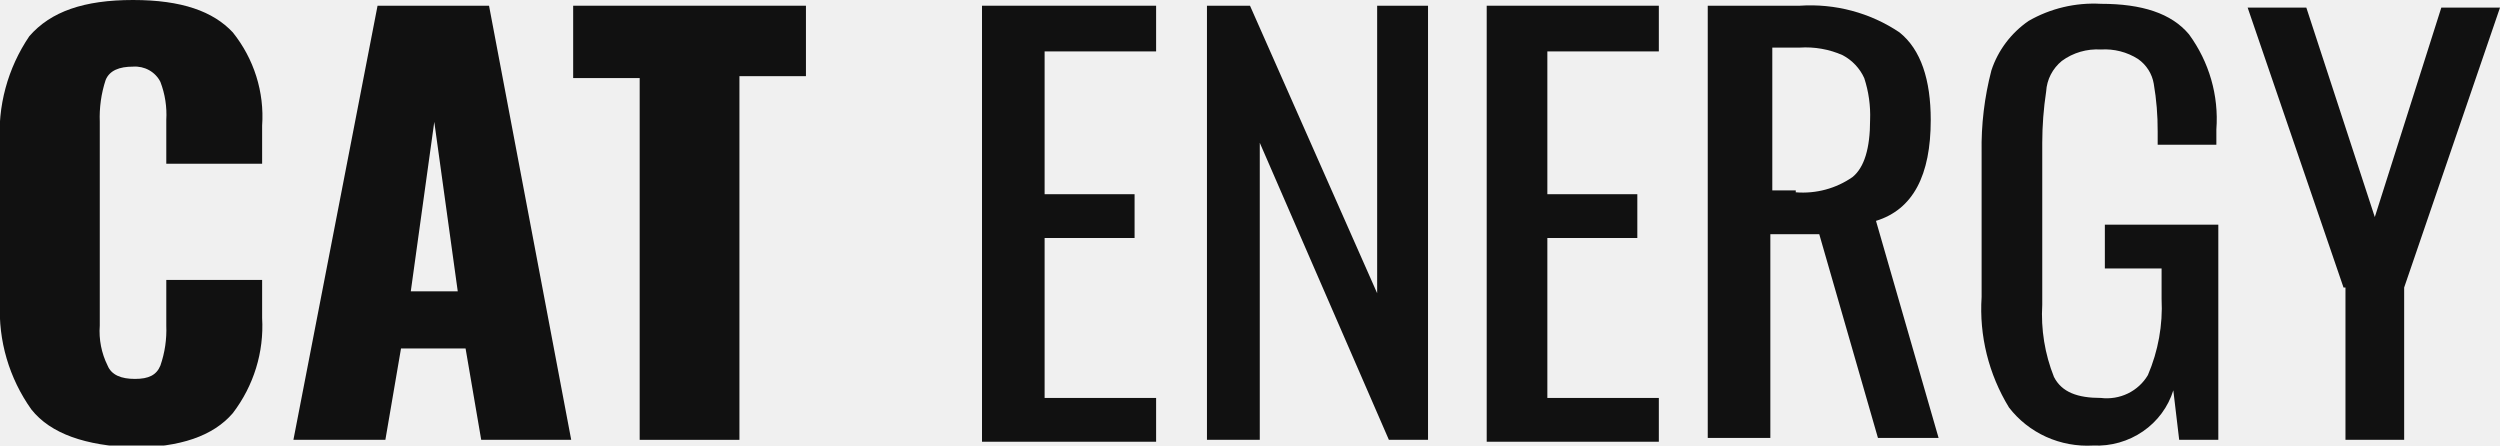
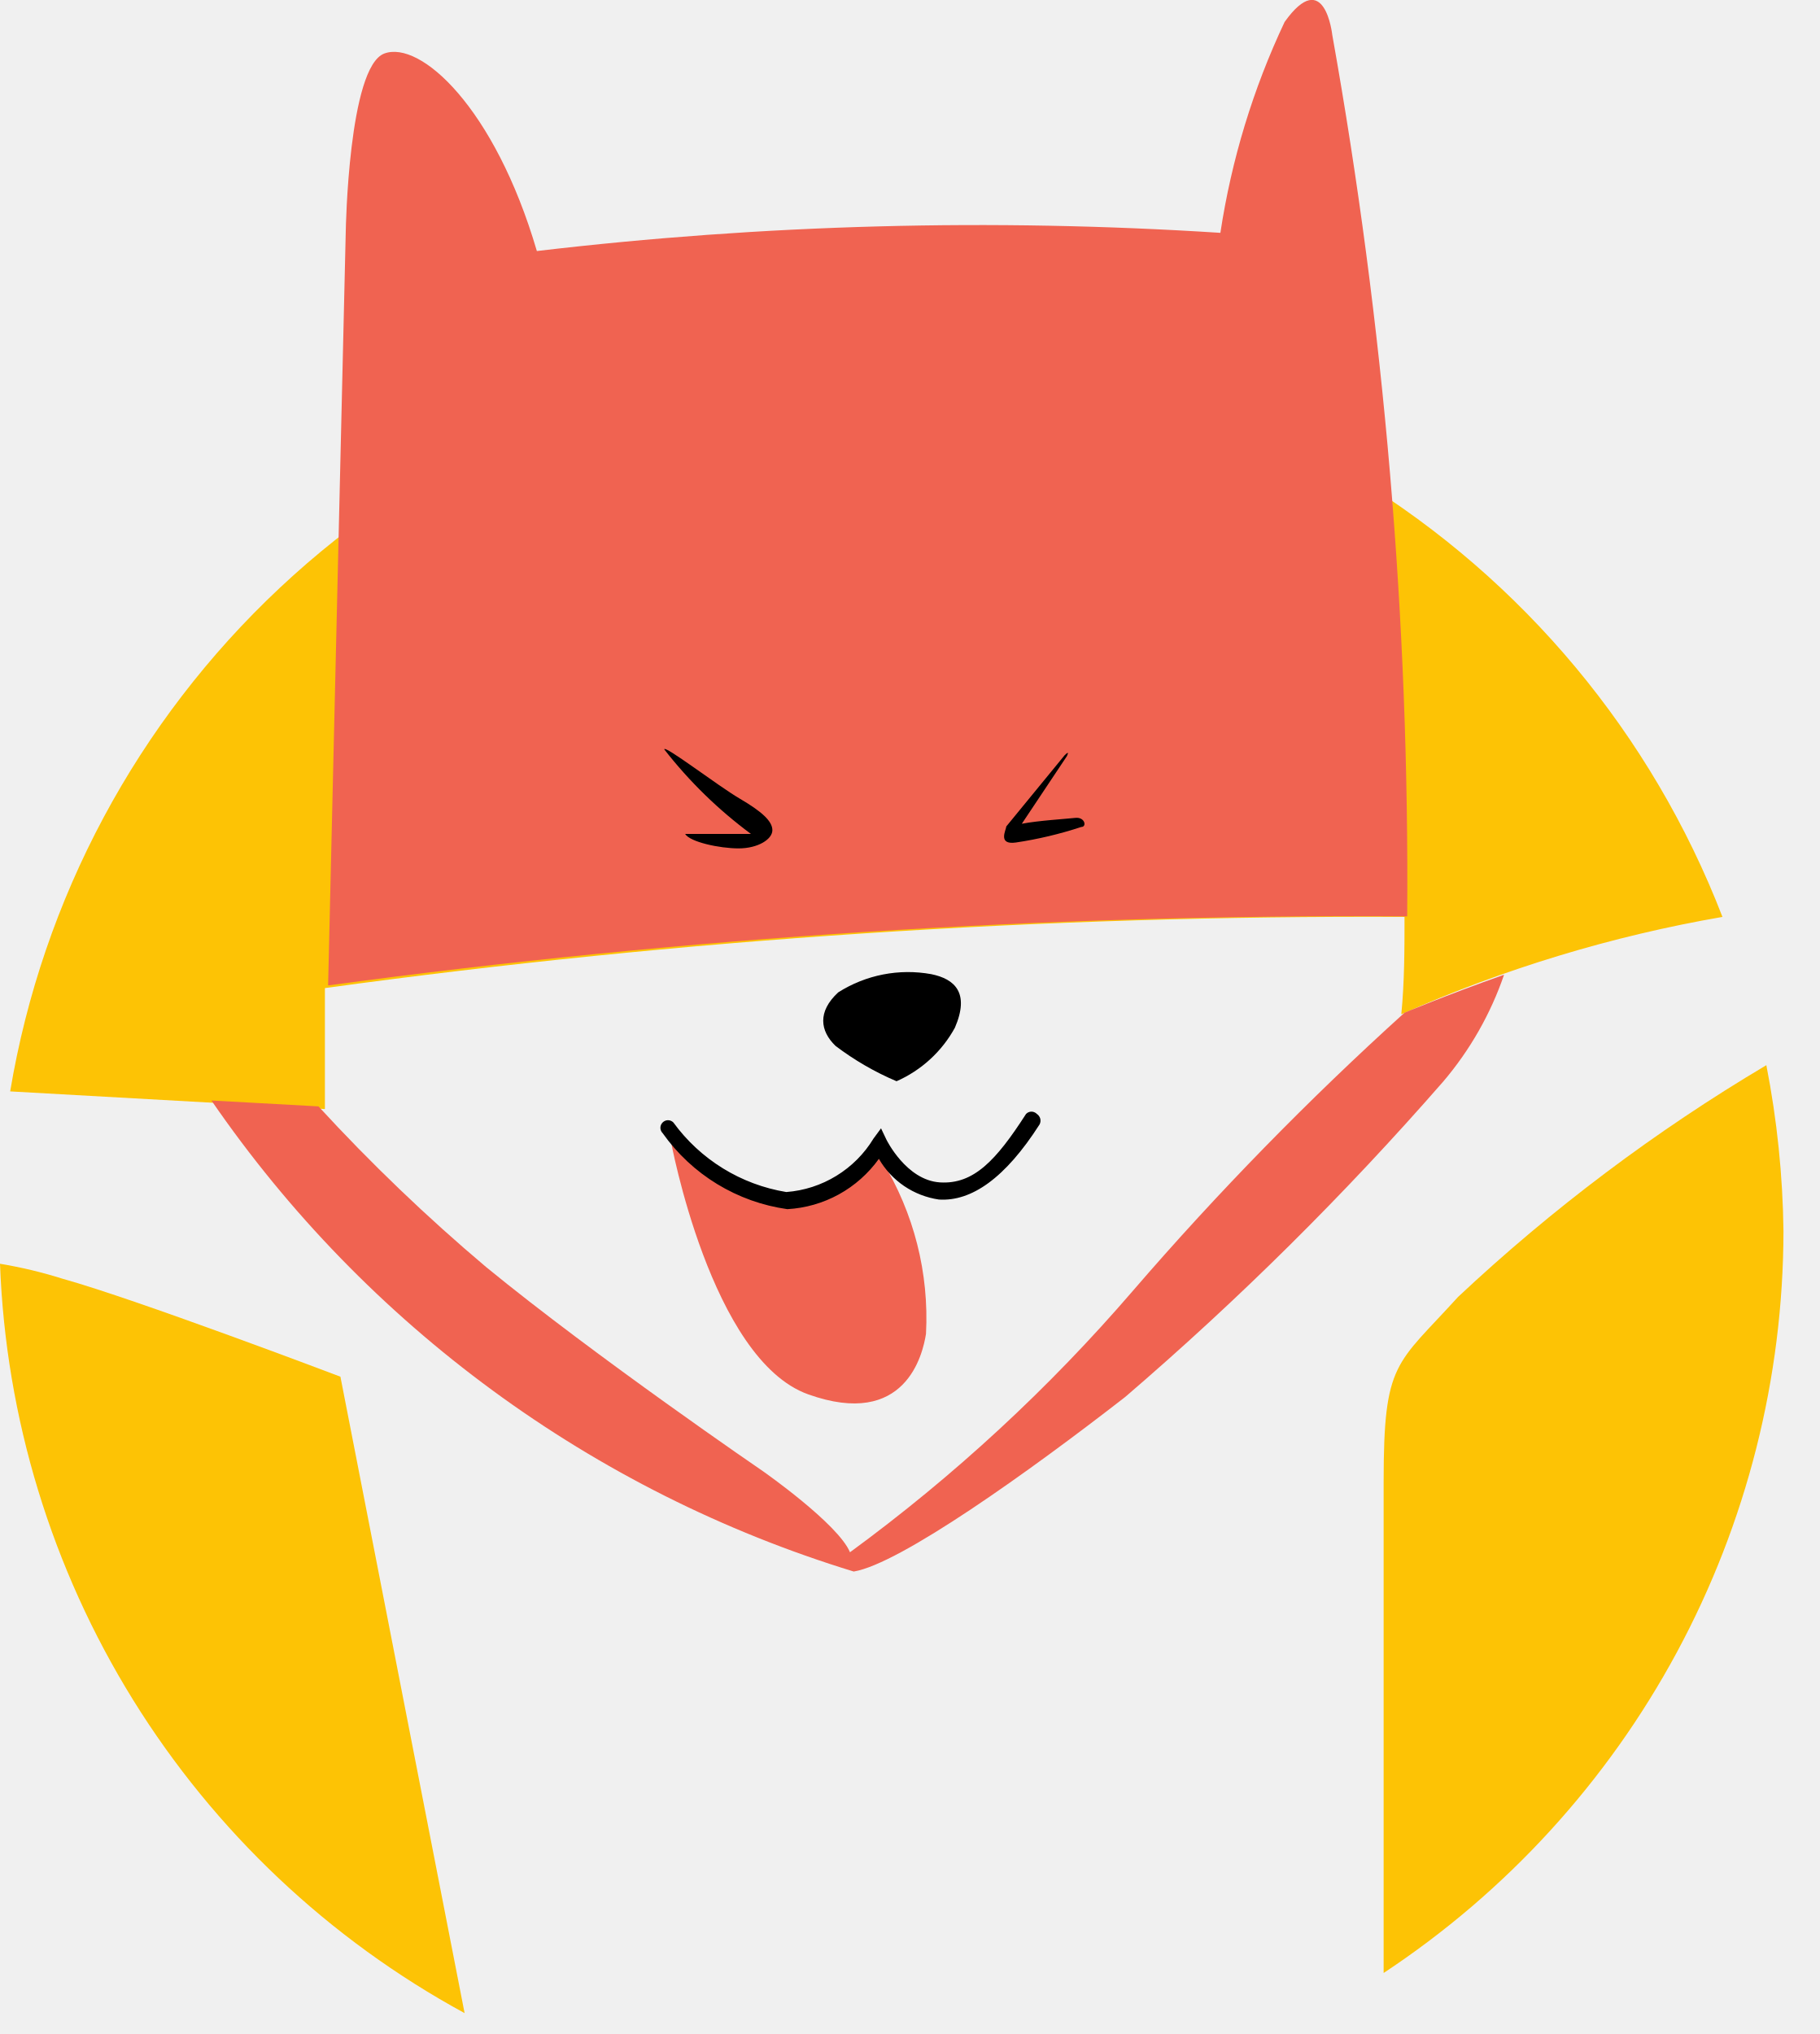
- <svg xmlns="http://www.w3.org/2000/svg" width="101" height="18" viewBox="0 0 101 18" fill="none">
-   <g clip-path="url(#clip0_37030_324)">
-     <path d="M1.264 16.538C0.37 15.276 -0.075 13.763 1.02073e-05 12.231V5.846C-0.108 4.298 0.308 2.757 1.185 1.462C2.055 0.462 3.398 0 5.374 0C7.35 0 8.614 0.462 9.405 1.308C10.263 2.379 10.685 3.721 10.59 5.077V6.615H6.718V4.846C6.749 4.323 6.668 3.799 6.48 3.308C6.38 3.109 6.221 2.945 6.024 2.835C5.827 2.725 5.6 2.676 5.374 2.692C4.821 2.692 4.426 2.846 4.268 3.231C4.089 3.777 4.009 4.35 4.031 4.923V13.154C3.989 13.71 4.098 14.267 4.347 14.769C4.505 15.154 4.9 15.308 5.453 15.308C6.006 15.308 6.322 15.154 6.48 14.769C6.66 14.249 6.74 13.702 6.718 13.154V11.308H10.59V12.846C10.67 14.224 10.251 15.585 9.405 16.692C8.614 17.615 7.271 18.077 5.374 18.077C3.477 18 2.055 17.538 1.264 16.538Z" fill="#111111" />
-     <path d="M15.253 0.231H19.757L23.077 17.769H19.441L18.809 14.077H16.201L15.569 17.769H11.854L15.253 0.231ZM18.493 11.769L17.545 4.923L16.596 11.769H18.493Z" fill="#111111" />
-     <path d="M25.843 3.154H23.156V0.231H32.56V3.077H29.873V17.769H25.843V3.154Z" fill="#111111" />
-     <path d="M39.752 0.231H46.707V2.077H42.202V7.846H45.837V9.615H42.202V16.077H46.707V17.846H39.673V0.231H39.752Z" fill="#111111" />
-     <path d="M48.761 0.231H50.5L55.637 11.846V0.231H57.692V17.769H56.111L50.895 5.769V17.769H48.761V0.231Z" fill="#111111" />
-     <path d="M60.063 0.231H67.017V2.077H62.513V7.846H66.148V9.615H62.513V16.077H67.017V17.846H60.063V0.231Z" fill="#111111" />
-     <path d="M69.072 0.231H72.707C74.138 0.135 75.559 0.514 76.738 1.308C77.607 2 78.002 3.231 78.002 4.846C78.002 7.077 77.291 8.462 75.79 8.923L78.319 17.692H75.869L73.498 9.462H71.522V17.692H68.993V0.231H69.072ZM72.549 7.769C73.364 7.835 74.176 7.617 74.841 7.154C75.315 6.769 75.552 6 75.552 4.846C75.574 4.273 75.494 3.7 75.315 3.154C75.138 2.762 74.832 2.437 74.446 2.231C73.902 1.989 73.304 1.884 72.707 1.923H71.601V7.692H72.549V7.769Z" fill="#111111" />
-     <path d="M81.163 16.462C80.342 15.117 79.956 13.562 80.057 12V6.154C80.038 5.039 80.171 3.927 80.452 2.846C80.717 2.039 81.244 1.337 81.954 0.846C82.836 0.338 83.854 0.097 84.878 0.154C86.537 0.154 87.723 0.538 88.434 1.385C89.252 2.502 89.644 3.862 89.541 5.231V5.846H87.17V5.308C87.173 4.663 87.121 4.02 87.012 3.385C86.945 2.983 86.718 2.623 86.379 2.385C85.935 2.101 85.408 1.966 84.878 2C84.311 1.965 83.75 2.128 83.297 2.462C83.111 2.614 82.96 2.802 82.851 3.013C82.742 3.225 82.679 3.456 82.665 3.692C82.561 4.38 82.508 5.074 82.507 5.769V12.308C82.449 13.304 82.61 14.301 82.981 15.231C83.297 15.846 83.93 16.077 84.878 16.077C85.252 16.122 85.632 16.059 85.97 15.895C86.307 15.73 86.587 15.473 86.775 15.154C87.192 14.181 87.381 13.13 87.328 12.077V10.846H85.036V9.077H89.62V17.769H88.039L87.802 15.769C87.595 16.439 87.163 17.023 86.576 17.427C85.989 17.831 85.28 18.033 84.562 18C83.909 18.037 83.256 17.916 82.663 17.648C82.07 17.379 81.555 16.972 81.163 16.462Z" fill="#111111" />
-     <path d="M94.678 11.615L90.805 0.308H93.176L95.942 8.769L98.629 0.308H101L97.128 11.615V17.769H94.757V11.615H94.678Z" fill="#111111" />
+ <svg xmlns="http://www.w3.org/2000/svg" width="34" height="38" viewBox="0 0 34 38" fill="none">
+   <g clip-path="url(#clip0_37030_313)">
+     <path d="M6.07 20.72V18.46C12.754 17.542 19.494 17.098 26.24 17.13C26.24 17.73 26.24 18.34 26.18 18.95C28.098 18.099 30.113 17.488 32.18 17.13C30.863 13.722 28.462 10.841 25.347 8.931C22.233 7.021 18.576 6.186 14.941 6.557C11.306 6.927 7.894 8.482 5.229 10.981C2.563 13.48 0.793 16.786 0.19 20.39L6.07 20.72Z" fill="#FDC305" />
+     <path d="M27.24 24.23C26.08 25.51 25.85 25.43 25.85 27.68C25.85 28.59 25.85 32.58 25.85 36.86C28.142 35.346 30.024 33.288 31.328 30.869C32.632 28.451 33.316 25.747 33.32 23C33.307 21.959 33.2 20.922 33 19.9C30.928 21.13 28.997 22.581 27.24 24.23Z" fill="#FDC305" />
+     <path d="M6.36 25.72C6.36 25.72 2.57 24.28 1.17 23.89C0.787 23.769 0.396 23.676 0 23.61C0.108 26.496 0.966 29.304 2.487 31.759C4.009 34.213 6.143 36.23 8.68 37.61L6.36 25.72Z" fill="#FDC305" />
+     <path d="M26.29 17.12C26.331 11.599 25.862 6.085 24.89 0.65C24.89 0.65 24.75 -0.64 24 0.41C23.411 1.658 23.007 2.985 22.8 4.35C18.542 4.076 14.268 4.19 10.03 4.69C9.24 2 7.85 0.75 7.18 1C6.51 1.25 6.46 4.31 6.46 4.31L6.13 18.41C12.811 17.506 19.548 17.075 26.29 17.12Z" fill="#F06351" />
+     <path d="M12.41 14C12.41 13.91 13.41 14.68 13.82 14.92C14.23 15.16 14.43 15.34 14.43 15.51C14.43 15.68 14.16 15.85 13.8 15.85C13.44 15.85 12.89 15.73 12.8 15.58H13.74H14.03C13.421 15.129 12.876 14.598 12.41 14Z" fill="black" />
+     <path d="M19.89 14.11L18.8 15.44C18.8 15.5 18.63 15.79 18.98 15.74C19.394 15.678 19.802 15.581 20.2 15.45C20.31 15.45 20.27 15.26 20.09 15.28C19.91 15.3 19.4 15.33 19.09 15.39L19.93 14.13C19.93 14.13 20 14 19.89 14.11Z" fill="black" />
+     <path d="M16.75 20.2C17.213 19.996 17.597 19.644 17.84 19.2C18.12 18.55 17.84 18.29 17.4 18.2C16.798 18.09 16.177 18.212 15.66 18.54C15.27 18.9 15.32 19.26 15.61 19.54C15.961 19.806 16.344 20.028 16.75 20.2Z" fill="black" />
+     <path d="M16.35 21.45C16.238 21.678 16.082 21.883 15.89 22.05C15.605 22.279 15.255 22.412 14.89 22.43C14.364 22.472 13.841 22.319 13.42 22C13.222 21.881 13.044 21.732 12.89 21.56C12.79 21.449 12.667 21.36 12.53 21.3C12.53 21.3 13.28 25.4 15.1 26.05C16.92 26.7 17.24 25.3 17.3 24.92C17.36 23.785 17.074 22.659 16.48 21.69C16.46 21.38 16.45 21.58 16.35 21.45Z" fill="#F06351" />
+     <path d="M14.71 22.59C14.245 22.525 13.799 22.365 13.398 22.121C12.998 21.877 12.651 21.553 12.38 21.17C12.367 21.157 12.356 21.141 12.349 21.124C12.342 21.107 12.338 21.089 12.338 21.07C12.338 21.051 12.342 21.033 12.349 21.016C12.356 20.999 12.367 20.983 12.38 20.97C12.393 20.957 12.409 20.946 12.426 20.939C12.443 20.932 12.461 20.928 12.48 20.928C12.499 20.928 12.517 20.932 12.534 20.939C12.551 20.946 12.567 20.957 12.58 20.97C13.085 21.664 13.843 22.131 14.69 22.27C15.022 22.245 15.343 22.141 15.626 21.967C15.91 21.793 16.148 21.554 16.32 21.27L16.46 21.08L16.56 21.29C16.56 21.29 16.93 22.05 17.56 22.09C18.19 22.13 18.61 21.68 19.17 20.81C19.183 20.797 19.199 20.786 19.216 20.779C19.233 20.772 19.251 20.768 19.27 20.768C19.289 20.768 19.307 20.772 19.324 20.779C19.341 20.786 19.357 20.797 19.37 20.81C19.402 20.831 19.425 20.863 19.435 20.9C19.444 20.937 19.439 20.977 19.42 21.01C18.78 22.01 18.15 22.45 17.54 22.41C17.308 22.376 17.087 22.29 16.893 22.159C16.699 22.027 16.537 21.853 16.42 21.65C16.223 21.924 15.968 22.151 15.672 22.314C15.376 22.477 15.047 22.571 14.71 22.59Z" fill="black" />
+     <path d="M26.24 18.92C24.445 20.544 22.751 22.277 21.17 24.11C19.599 25.936 17.824 27.577 15.88 29C15.66 28.47 14.26 27.49 14.26 27.49C14.26 27.49 11.13 25.35 9.08 23.67C7.974 22.737 6.929 21.735 5.95 20.67L3.95 20.56C6.84 24.765 11.07 27.868 15.95 29.36C16.81 29.22 19.22 27.5 21.02 26.1C23.139 24.282 25.124 22.313 26.96 20.21C27.462 19.621 27.849 18.942 28.1 18.21C27 18.6 26.24 18.92 26.24 18.92Z" fill="#F06351" />
  </g>
  <defs>
-     <clipPath id="clip0_37030_324">
-       <rect width="101" height="18" fill="white" />
+     <clipPath id="clip0_37030_313">
+       <rect width="33.32" height="37.61" fill="white" />
    </clipPath>
  </defs>
</svg>
